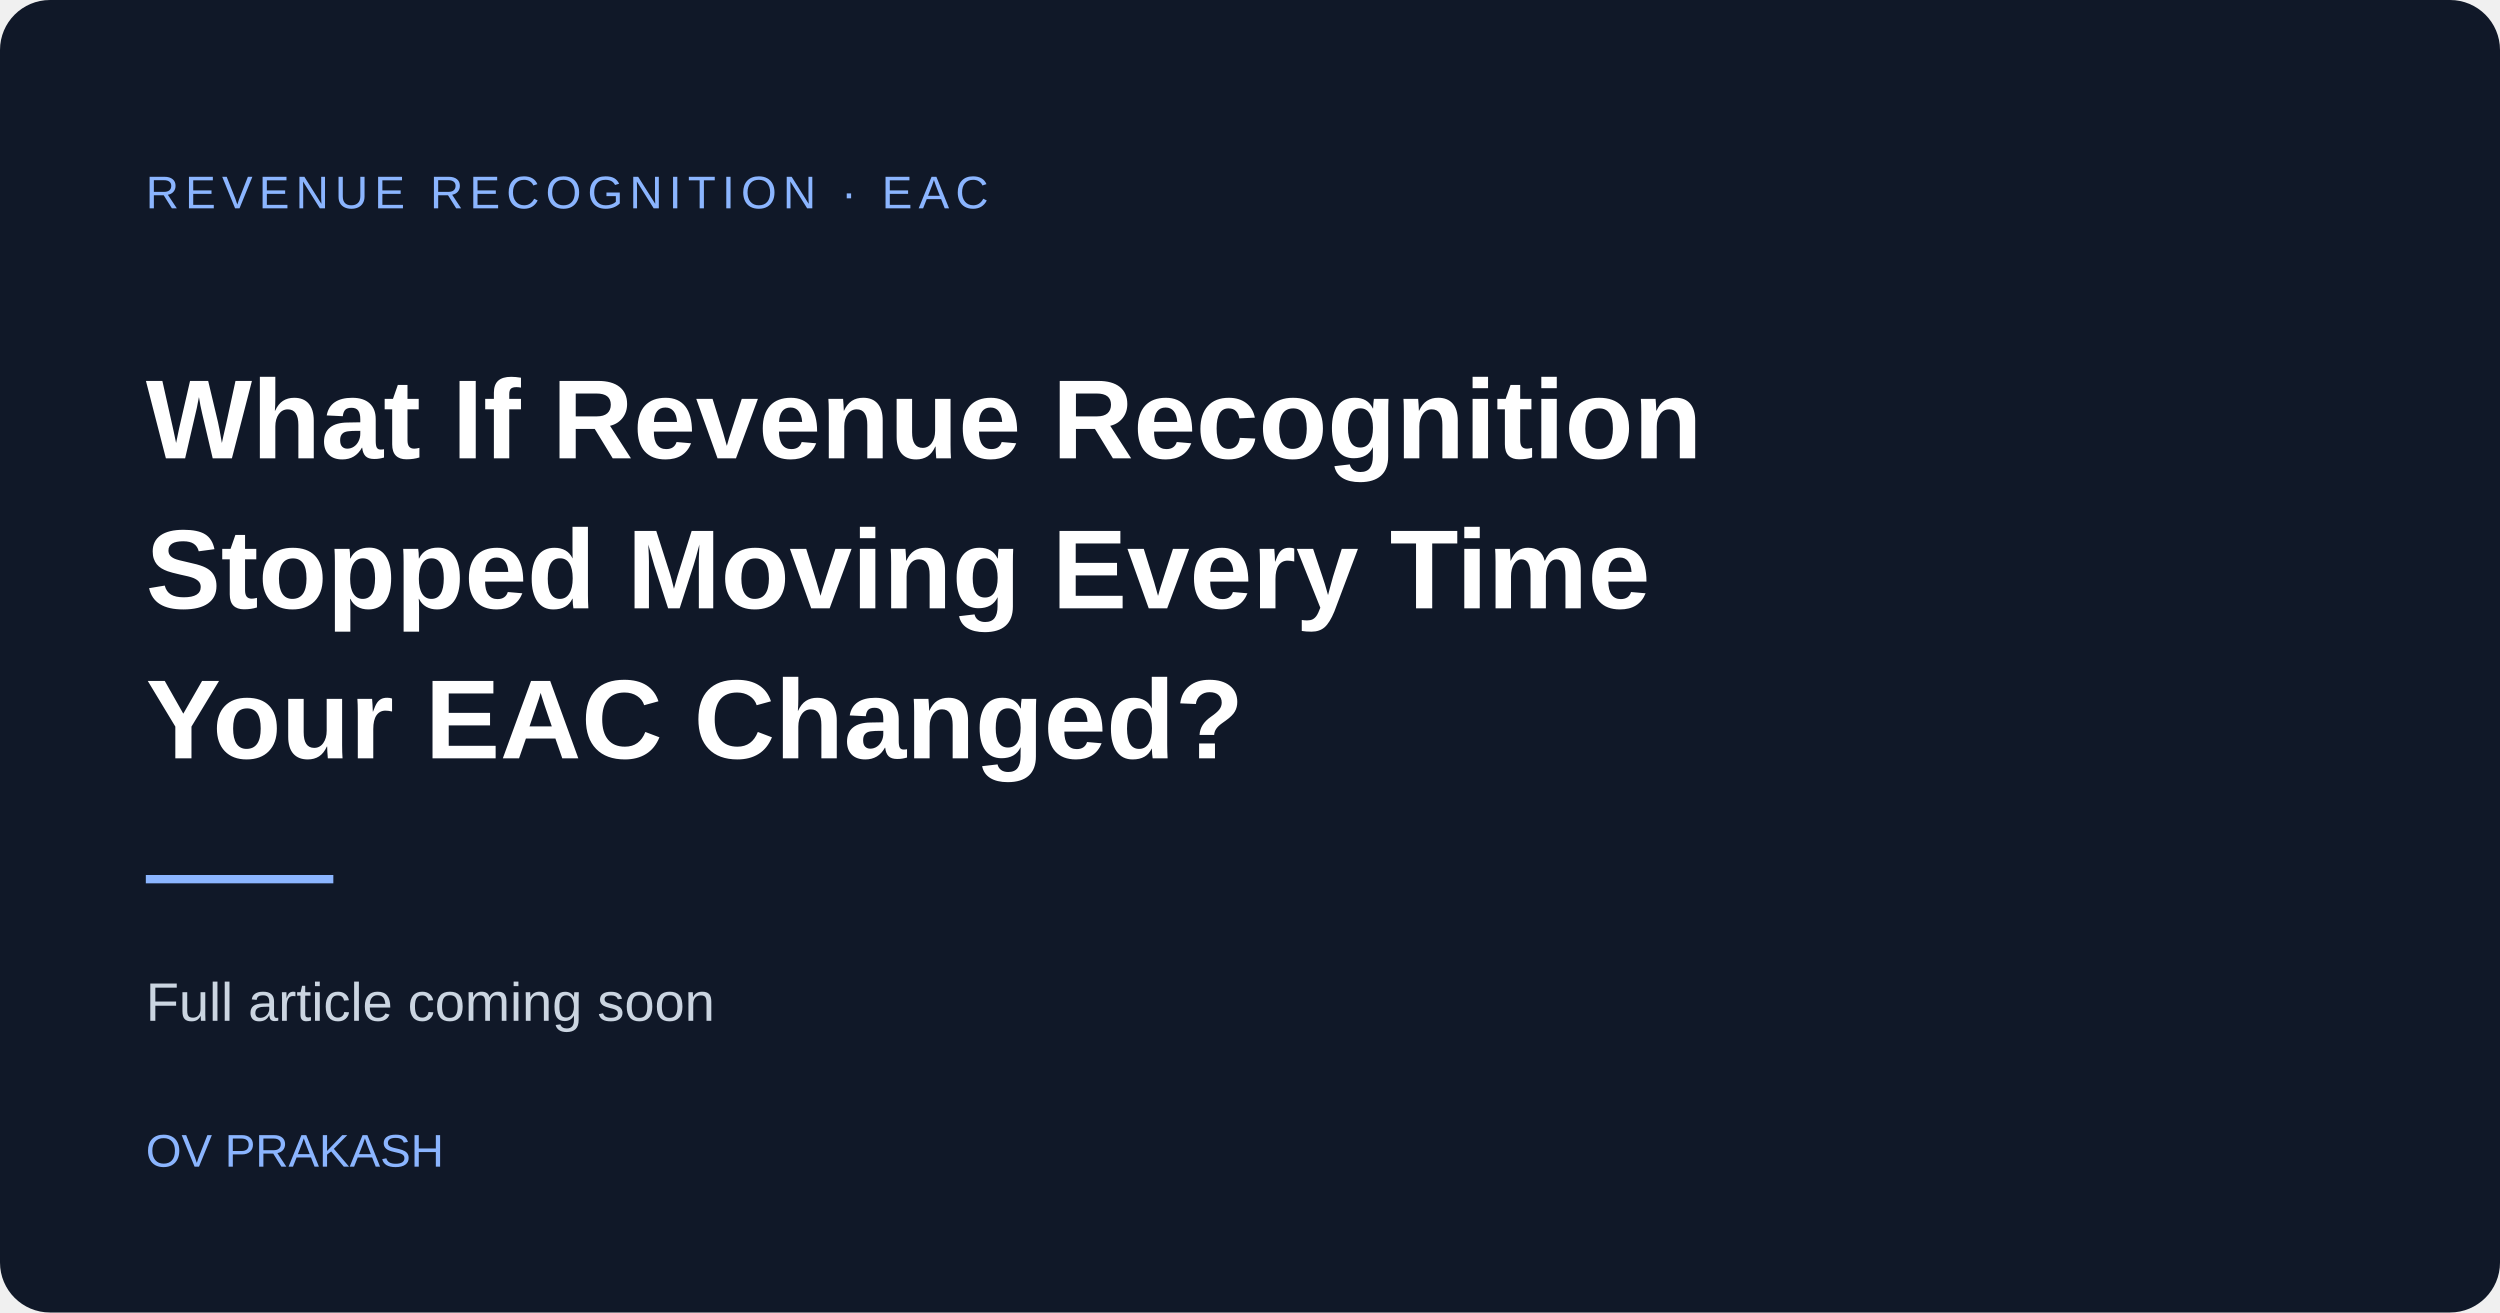
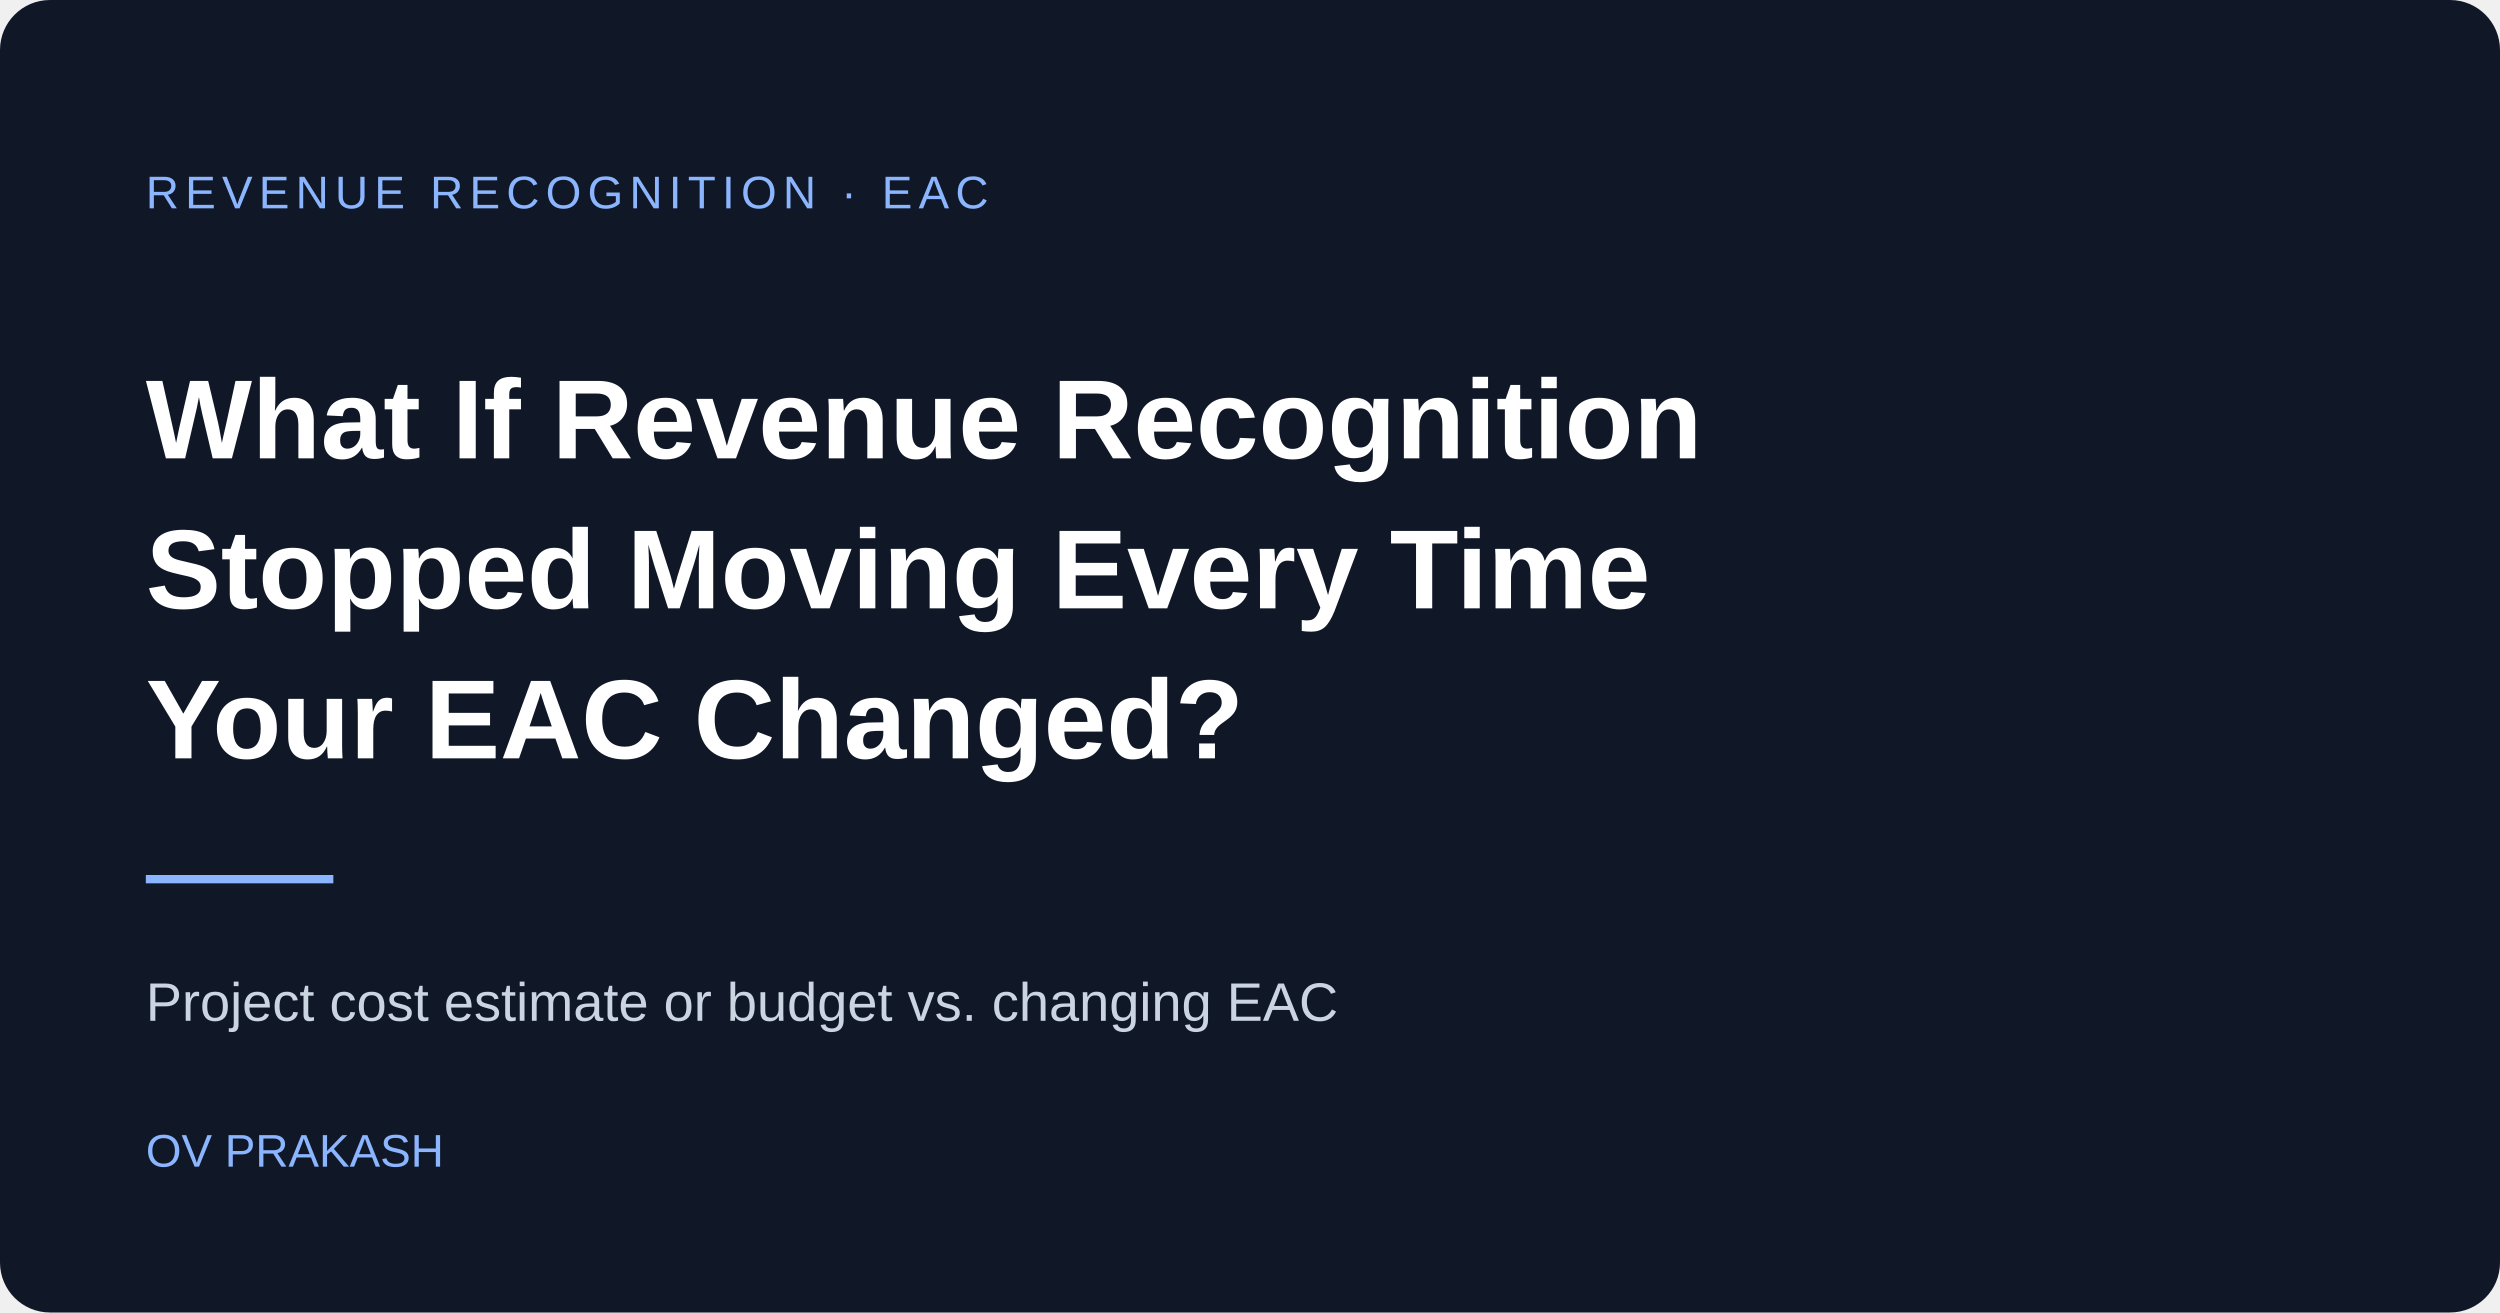
<svg xmlns="http://www.w3.org/2000/svg" width="1200" height="630" viewBox="0 0 1200 630" role="img" aria-labelledby="title desc">
  <rect width="1200" height="630" rx="24" fill="#101828" />
  <g font-family="Arial, sans-serif">
    <text x="70" y="100" fill="#8bb5ff" font-size="22" letter-spacing="3">REVENUE RECOGNITION · EAC</text>
    <g fill="white" font-size="54" font-weight="700">
      <text x="70" y="220">What If Revenue Recognition</text>
      <text x="70" y="292">Stopped Moving Every Time</text>
      <text x="70" y="364">Your EAC Changed?</text>
    </g>
    <rect x="70" y="420" width="90" height="4" fill="#8bb5ff" />
-     <text x="70" y="490" fill="#cbd5e1" font-size="26">Full article coming soon</text>
+     <text x="70" y="490" fill="#cbd5e1" font-size="26">Project cost estimate or budget vs. changing EAC</text>
    <text x="70" y="560" fill="#8bb5ff" font-size="22">OV PRAKASH</text>
  </g>
</svg>
